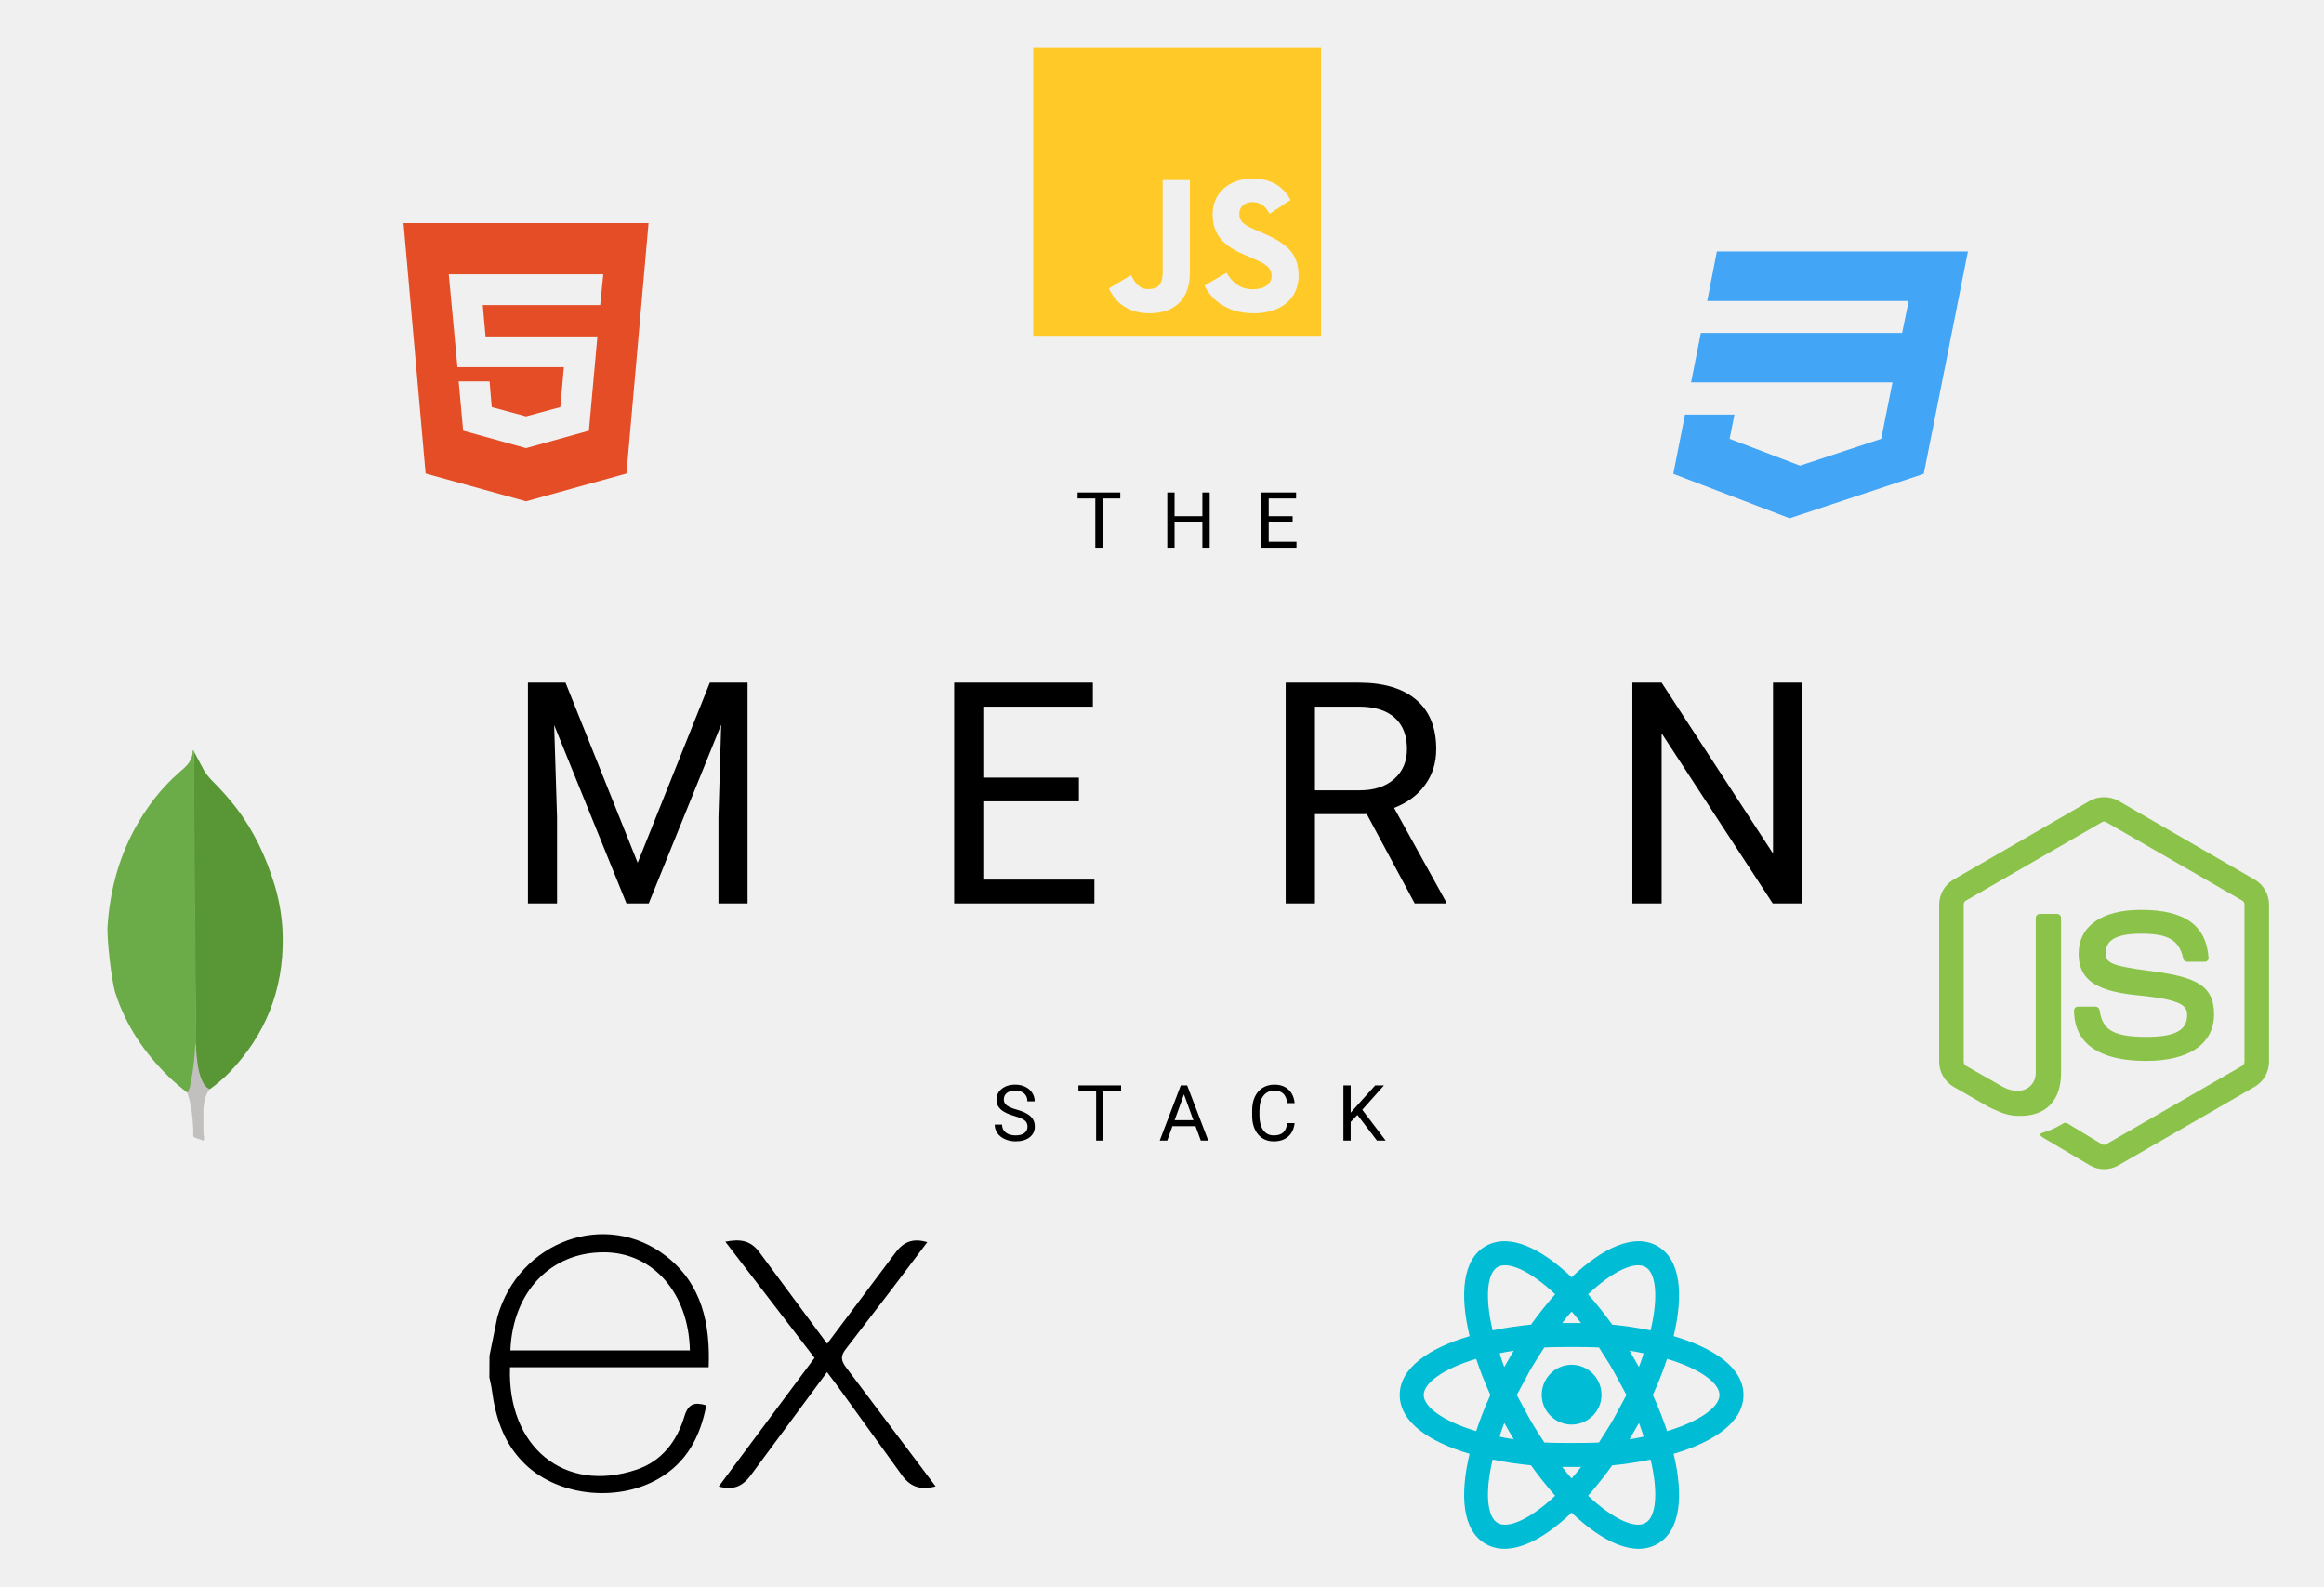
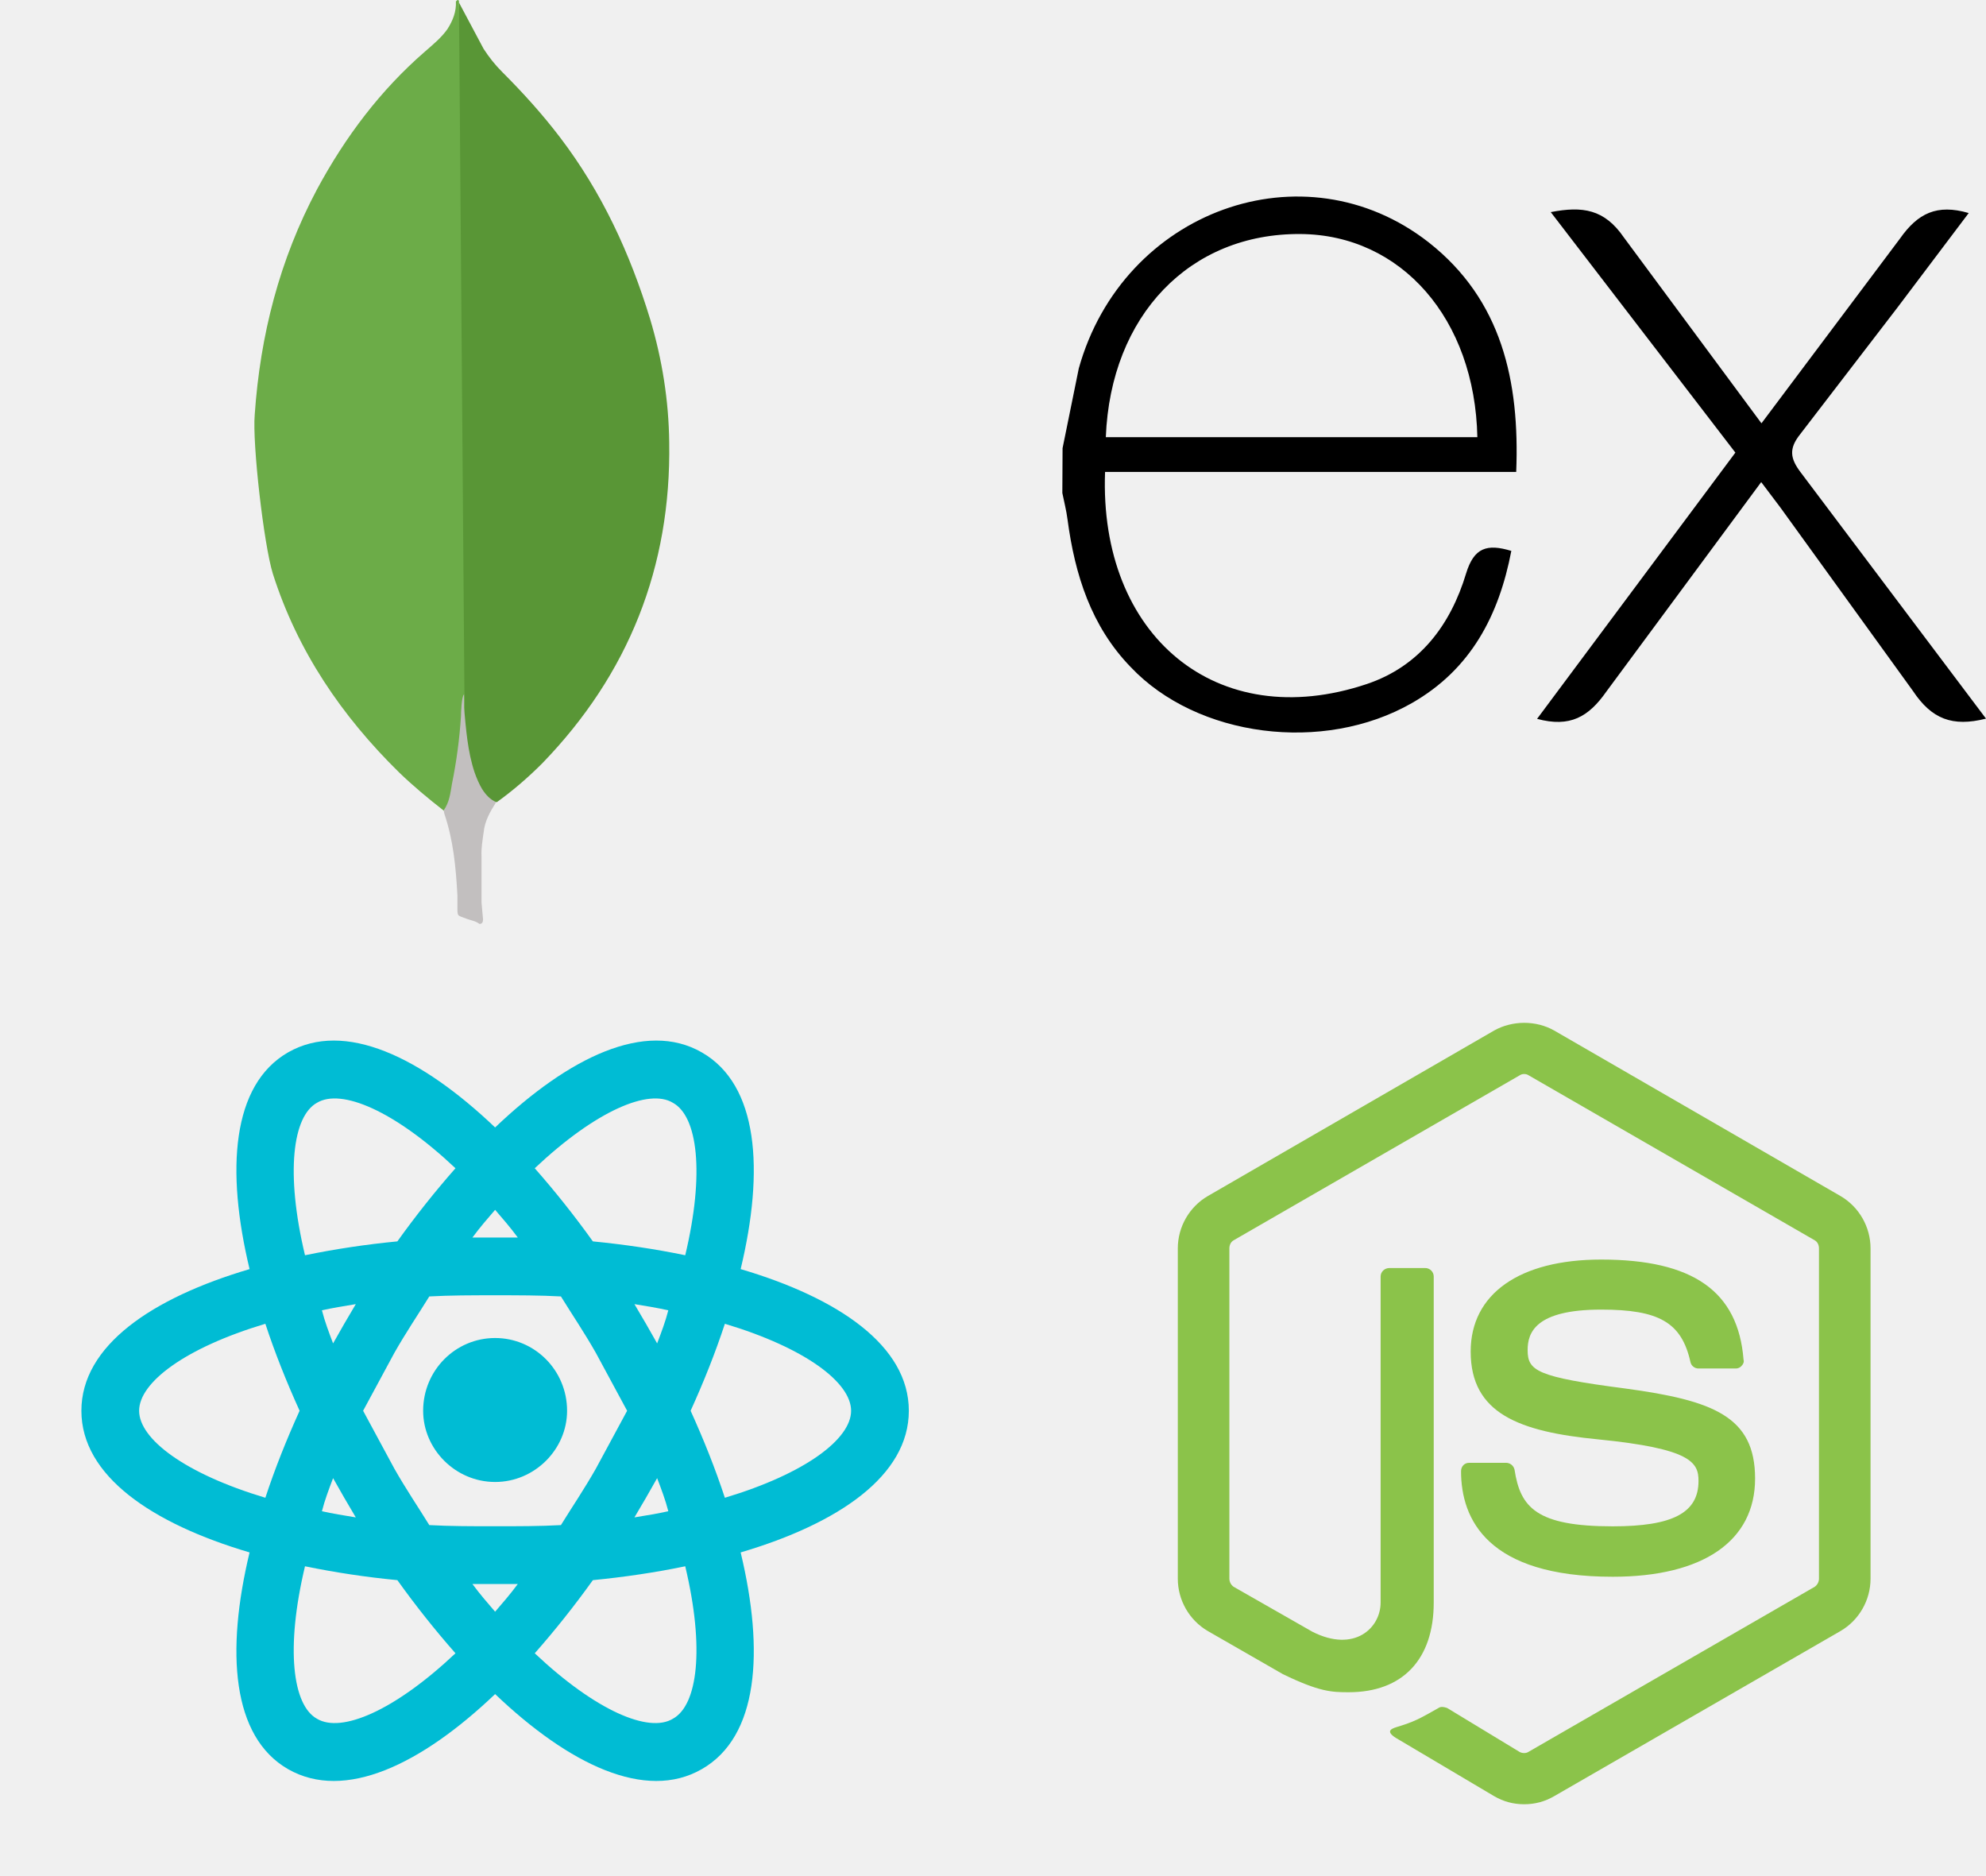
- <svg xmlns="http://www.w3.org/2000/svg" width="1078" height="736" viewBox="0 0 1078 736" fill="none">
-   <path d="M262.32 316.625L295.789 400.156L329.258 316.625H346.766V419H333.266V379.133L334.531 336.102L300.922 419H290.586L257.047 336.312L258.383 379.133V419H244.883V316.625H262.32ZM500.469 371.68H456.102V407.961H507.641V419H442.602V316.625H506.938V327.734H456.102V360.641H500.469V371.68ZM633.992 377.586H609.945V419H596.375V316.625H630.266C641.797 316.625 650.656 319.25 656.844 324.5C663.078 329.75 666.195 337.391 666.195 347.422C666.195 353.797 664.461 359.352 660.992 364.086C657.57 368.82 652.789 372.359 646.648 374.703L670.695 418.156V419H656.211L633.992 377.586ZM609.945 366.547H630.688C637.391 366.547 642.711 364.812 646.648 361.344C650.633 357.875 652.625 353.234 652.625 347.422C652.625 341.094 650.727 336.242 646.93 332.867C643.18 329.492 637.742 327.781 630.617 327.734H609.945V366.547ZM835.859 419H822.289L770.75 340.109V419H757.18V316.625H770.75L822.43 395.867V316.625H835.859V419Z" fill="black" />
-   <path d="M519.654 231.184H511.428V254H508.07V231.184H499.861V228.406H519.654V231.184ZM561.121 254H557.729V242.17H544.826V254H541.451V228.406H544.826V239.41H557.729V228.406H561.121V254ZM599.582 242.17H588.49V251.24H601.375V254H585.115V228.406H601.199V231.184H588.49V239.41H599.582V242.17Z" fill="black" />
-   <path d="M470.512 517.592C467.617 516.76 465.508 515.74 464.184 514.533C462.871 513.314 462.215 511.814 462.215 510.033C462.215 508.018 463.018 506.354 464.623 505.041C466.24 503.717 468.338 503.055 470.916 503.055C472.674 503.055 474.238 503.395 475.609 504.074C476.992 504.754 478.059 505.691 478.809 506.887C479.57 508.082 479.951 509.389 479.951 510.807H476.559C476.559 509.26 476.066 508.047 475.082 507.168C474.098 506.277 472.709 505.832 470.916 505.832C469.252 505.832 467.951 506.201 467.014 506.939C466.088 507.666 465.625 508.68 465.625 509.98C465.625 511.023 466.064 511.908 466.943 512.635C467.834 513.35 469.34 514.006 471.461 514.604C473.594 515.201 475.258 515.863 476.453 516.59C477.66 517.305 478.551 518.143 479.125 519.104C479.711 520.064 480.004 521.195 480.004 522.496C480.004 524.57 479.195 526.234 477.578 527.488C475.961 528.73 473.799 529.352 471.092 529.352C469.334 529.352 467.693 529.018 466.17 528.35C464.646 527.67 463.469 526.744 462.637 525.572C461.816 524.4 461.406 523.07 461.406 521.582H464.799C464.799 523.129 465.367 524.354 466.504 525.256C467.652 526.146 469.182 526.592 471.092 526.592C472.873 526.592 474.238 526.229 475.188 525.502C476.137 524.775 476.611 523.785 476.611 522.531C476.611 521.277 476.172 520.311 475.293 519.631C474.414 518.939 472.82 518.26 470.512 517.592ZM520.029 506.184H511.803V529H508.445V506.184H500.236V503.406H520.029V506.184ZM554.553 522.32H543.83L541.422 529H537.941L547.715 503.406H550.668L560.459 529H556.996L554.553 522.32ZM544.85 519.543H553.551L549.191 507.572L544.85 519.543ZM600.52 520.879C600.203 523.586 599.201 525.678 597.514 527.154C595.838 528.619 593.605 529.352 590.816 529.352C587.793 529.352 585.367 528.268 583.539 526.1C581.723 523.932 580.814 521.031 580.814 517.398V514.938C580.814 512.559 581.236 510.467 582.08 508.662C582.936 506.857 584.143 505.475 585.701 504.514C587.26 503.541 589.064 503.055 591.115 503.055C593.834 503.055 596.014 503.816 597.654 505.34C599.295 506.852 600.25 508.949 600.52 511.633H597.127C596.834 509.594 596.195 508.117 595.211 507.203C594.238 506.289 592.873 505.832 591.115 505.832C588.959 505.832 587.266 506.629 586.035 508.223C584.816 509.816 584.207 512.084 584.207 515.025V517.504C584.207 520.281 584.787 522.49 585.947 524.131C587.107 525.771 588.73 526.592 590.816 526.592C592.691 526.592 594.127 526.17 595.123 525.326C596.131 524.471 596.799 522.988 597.127 520.879H600.52ZM629.646 517.1L626.518 520.352V529H623.143V503.406H626.518V516.062L637.891 503.406H641.969L631.896 514.709L642.76 529H638.717L629.646 517.1Z" fill="black" />
-   <path d="M729 632.982C736.639 632.982 742.869 639.213 742.869 647C742.869 654.417 736.639 660.721 729 660.721C721.361 660.721 715.131 654.417 715.131 647C715.131 639.213 721.361 632.982 729 632.982ZM694.661 706.333C699.333 709.152 709.568 704.85 721.361 693.725C717.504 689.349 713.722 684.603 710.162 679.633C704.185 679.061 698.243 678.17 692.362 676.963C688.579 692.835 689.988 703.738 694.661 706.333ZM699.927 663.762L697.776 659.979C696.96 662.13 696.144 664.281 695.625 666.357C697.628 666.802 699.853 667.173 702.152 667.544L699.927 663.762ZM748.432 658.125L754.439 647L748.432 635.875C746.207 631.944 743.833 628.458 741.683 624.972C737.678 624.75 733.45 624.75 729 624.75C724.55 624.75 720.323 624.75 716.318 624.972C714.167 628.458 711.793 631.944 709.568 635.875L703.561 647L709.568 658.125C711.793 662.056 714.167 665.542 716.318 669.028C720.323 669.25 724.55 669.25 729 669.25C733.45 669.25 737.678 669.25 741.683 669.028C743.833 665.542 746.207 662.056 748.432 658.125ZM729 608.285C727.591 609.917 726.108 611.623 724.624 613.625H733.376C731.893 611.623 730.409 609.917 729 608.285ZM729 685.715C730.409 684.083 731.893 682.378 733.376 680.375H724.624C726.108 682.378 727.591 684.083 729 685.715ZM763.265 587.667C758.667 584.848 748.432 589.15 736.639 600.275C740.496 604.651 744.278 609.398 747.838 614.367C753.92 614.96 759.928 615.85 765.638 617.037C769.421 601.165 768.012 590.263 763.265 587.667ZM758.073 630.238L760.224 634.021C761.04 631.87 761.856 629.719 762.375 627.643C760.373 627.198 758.148 626.827 755.848 626.456L758.073 630.238ZM768.828 577.951C779.73 584.181 780.917 600.572 776.318 619.707C795.157 625.269 808.729 634.466 808.729 647C808.729 659.534 795.157 668.731 776.318 674.293C780.917 693.428 779.73 709.819 768.828 716.049C757.999 722.279 743.24 715.159 729 701.587C714.76 715.159 700.001 722.279 689.098 716.049C678.27 709.819 677.083 693.428 681.682 674.293C662.843 668.731 649.271 659.534 649.271 647C649.271 634.466 662.843 625.269 681.682 619.707C677.083 600.572 678.27 584.181 689.098 577.951C700.001 571.721 714.76 578.841 729 592.413C743.24 578.841 757.999 571.721 768.828 577.951ZM766.677 647C769.198 652.562 771.423 658.125 773.278 663.762C788.853 659.089 797.604 652.414 797.604 647C797.604 641.586 788.853 634.911 773.278 630.238C771.423 635.875 769.198 641.438 766.677 647ZM691.323 647C688.802 641.438 686.577 635.875 684.723 630.238C669.148 634.911 660.396 641.586 660.396 647C660.396 652.414 669.148 659.089 684.723 663.762C686.577 658.125 688.802 652.562 691.323 647ZM758.073 663.762L755.848 667.544C758.148 667.173 760.373 666.802 762.375 666.357C761.856 664.281 761.04 662.13 760.224 659.979L758.073 663.762ZM736.639 693.725C748.432 704.85 758.667 709.152 763.265 706.333C768.012 703.738 769.421 692.835 765.638 676.963C759.928 678.15 753.92 679.04 747.838 679.633C744.278 684.603 740.496 689.349 736.639 693.725ZM699.927 630.238L702.152 626.456C699.853 626.827 697.628 627.198 695.625 627.643C696.144 629.719 696.96 631.87 697.776 634.021L699.927 630.238ZM721.361 600.275C709.568 589.15 699.333 584.848 694.661 587.667C689.988 590.263 688.579 601.165 692.362 617.037C698.243 615.83 704.185 614.939 710.162 614.367C713.722 609.398 717.504 604.651 721.361 600.275Z" fill="#00BCD4" />
-   <path d="M479.25 22.25H612.75V155.75H479.25V22.25ZM514.331 133.797C517.298 140.101 523.157 145.292 533.169 145.292C544.294 145.292 551.933 139.359 551.933 126.38V83.512H539.325V126.083C539.325 132.462 536.729 134.093 532.65 134.093C528.348 134.093 526.568 131.127 524.566 127.641L514.331 133.797ZM558.682 132.462C562.391 139.73 569.882 145.292 581.6 145.292C593.467 145.292 602.367 139.137 602.367 127.789C602.367 117.332 596.359 112.659 585.679 108.061L582.564 106.726C577.15 104.427 574.851 102.869 574.851 99.161C574.851 96.12 577.15 93.747 580.858 93.747C584.418 93.747 586.792 95.304 588.943 99.161L598.658 92.708C594.579 85.588 588.794 82.844 580.858 82.844C569.659 82.844 562.465 89.964 562.465 99.383C562.465 109.618 568.472 114.439 577.521 118.296L580.636 119.631C586.421 122.152 589.832 123.71 589.832 128.012C589.832 131.572 586.495 134.167 581.303 134.167C575.147 134.167 571.588 130.978 568.917 126.528L558.682 132.462Z" fill="#FFCA28" />
-   <path d="M244 207.847L273.168 199.748L277.11 156.032H225.223L223.933 141.483H278.4L279.833 127.222H208.167L212.18 170.293H261.558L259.91 188.783L244 193.083L228.09 188.783L227.087 176.887H212.753L214.832 199.748L244 207.847ZM187.168 103.5H300.832L290.583 219.6L244 232.5L197.417 219.6L187.168 103.5Z" fill="#E44D26" />
-   <path d="M434 689.393C426.47 691.307 421.813 689.477 417.634 683.202L387.917 642.087L383.621 636.394L348.917 683.338C344.951 688.985 340.792 691.443 333.392 689.444L377.832 629.79L336.458 575.905C343.573 574.521 348.49 575.226 352.856 581.597L383.68 623.224L414.73 581.824C418.708 576.177 422.984 574.029 430.125 576.112L414.083 597.381L392.348 625.682C389.76 628.916 390.116 631.129 392.496 634.253L434 689.393ZM227.052 628.793L230.687 610.914C240.584 575.53 281.143 560.826 309.114 582.691C325.461 595.551 329.523 613.741 328.715 634.117H236.574C235.189 670.795 261.588 692.931 295.245 681.637C307.051 677.671 314.005 668.427 317.485 656.861C319.251 651.065 322.175 650.16 327.621 651.816C324.84 666.28 318.565 678.363 305.304 685.925C285.49 697.246 257.209 693.584 242.331 677.852C233.469 668.725 229.807 657.159 228.164 644.791C227.906 642.747 227.388 640.799 227 638.839C227.034 635.493 227.052 632.146 227.052 628.8V628.793ZM236.742 626.335H320.008C319.464 599.813 302.95 580.976 280.38 580.815C255.605 580.621 237.816 599.011 236.742 626.335Z" fill="black" />
-   <path d="M796.375 116.625L791.906 139.588H885.338L882.313 154.438H788.95L784.413 177.331H877.844L872.619 203.525L834.944 215.969L802.288 203.525L804.556 192.25H781.594L776.163 219.75L830.131 240.375L892.35 219.75L900.6 178.294L902.25 169.975L912.838 116.625H796.375Z" fill="#42A5F5" />
-   <g clip-path="url(#clip0_9_39)">
-     <path d="M89.934 348.492L94.765 357.565C95.851 359.239 97.027 360.721 98.413 362.101C102.457 366.145 106.298 370.382 109.748 374.918C117.933 385.665 123.453 397.6 127.396 410.507C129.76 418.392 131.044 426.48 131.14 434.659C131.536 459.111 123.154 480.107 106.253 497.557C103.492 500.317 100.54 502.874 97.372 505.148C95.698 505.148 94.906 503.864 94.216 502.681C92.932 500.515 92.146 498.043 91.75 495.583C91.156 492.625 90.766 489.666 90.958 486.612V485.232C90.822 484.938 89.346 349.188 89.934 348.492Z" fill="#599636" />
-     <path d="M89.934 348.192C89.736 347.796 89.538 348.096 89.341 348.288C89.437 350.268 88.746 352.033 87.666 353.718C86.478 355.393 84.906 356.677 83.328 358.057C74.561 365.647 67.66 374.816 62.134 385.071C54.781 398.872 50.991 413.663 49.916 429.235C49.424 434.852 51.693 454.671 53.463 460.39C58.293 475.571 66.97 488.292 78.209 499.333C80.969 501.991 83.922 504.458 86.976 506.827C87.864 506.827 87.96 506.036 88.164 505.447C88.553 504.189 88.85 502.903 89.052 501.601L91.032 486.816L89.934 348.192Z" fill="#6CAC48" />
-     <path d="M94.765 511.155C94.963 508.892 96.049 507.014 97.231 505.142C96.043 504.65 95.161 503.671 94.471 502.58C93.877 501.595 93.385 500.413 93 499.327C91.62 495.187 91.326 490.843 90.93 486.612V484.05C90.438 484.446 90.336 487.794 90.336 488.292C90.048 492.764 89.455 497.21 88.56 501.601C88.266 503.377 88.068 505.148 86.976 506.726C86.976 506.924 86.976 507.122 87.072 507.416C88.848 512.642 89.335 517.965 89.635 523.389V525.369C89.635 527.733 89.538 527.235 91.501 528.027C92.293 528.321 93.175 528.423 93.967 529.011C94.561 529.011 94.657 528.519 94.657 528.123L94.363 524.871V515.798C94.267 514.215 94.561 512.642 94.759 511.16L94.765 511.155Z" fill="#C2BFBF" />
+ <svg xmlns="http://www.w3.org/2000/svg" width="716" height="676" viewBox="0 0 716 676" fill="none">
+   <path d="M549.5 368.669C545.754 368.669 541.869 369.64 538.678 371.444L435.447 431.106C428.787 434.991 424.625 442.206 424.625 449.976V569.024C424.625 576.794 428.787 584.009 435.447 587.894L462.504 603.434C475.685 609.816 480.125 609.955 486.23 609.955C505.655 609.955 516.894 598.161 516.894 577.626V460.105C516.894 458.44 515.506 457.052 513.841 457.052H500.938C499.134 457.052 497.746 458.44 497.746 460.105V577.626C497.746 586.784 488.311 595.802 473.188 588.171L444.744 571.937C444.277 571.608 443.895 571.171 443.629 570.665C443.364 570.158 443.223 569.596 443.218 569.024V449.976C443.218 448.727 443.772 447.617 444.744 447.062L547.974 387.539C548.806 386.984 550.194 386.984 551.026 387.539L654.256 447.062C655.227 447.617 655.782 448.727 655.782 449.976V569.024C655.782 570.134 655.227 571.244 654.256 571.937L551.026 631.461C550.194 632.016 548.806 632.016 547.835 631.461L521.75 615.644C520.64 615.227 519.53 615.089 518.836 615.505C511.482 619.667 510.095 620.5 503.296 622.581C501.631 623.136 498.995 624.107 504.267 627.021L538.678 647.417C542.008 649.36 545.615 650.331 549.5 650.331C553.385 650.331 556.992 649.36 560.322 647.417L663.552 587.894C670.212 584.009 674.375 576.794 674.375 569.024V449.976C674.375 442.206 670.212 434.991 663.552 431.106L560.322 371.444C557.131 369.64 553.385 368.669 549.5 368.669V368.669ZM577.25 454C547.835 454 530.214 466.349 530.214 487.161C530.214 509.5 547.696 516.021 576.001 518.796C609.717 522.126 612.354 527.121 612.354 533.781C612.354 545.297 603.058 550.154 581.413 550.154C553.94 550.154 548.113 543.355 546.031 529.757C545.885 529.055 545.502 528.423 544.947 527.969C544.391 527.514 543.697 527.264 542.979 527.26H529.659C527.994 527.26 526.745 528.509 526.745 530.312C526.745 547.517 536.18 568.33 581.413 568.33C614.019 568.33 632.75 555.426 632.75 532.949C632.75 510.61 617.765 504.782 585.991 500.481C553.94 496.319 550.749 494.099 550.749 486.606C550.749 480.362 553.524 472.037 577.25 472.037C598.062 472.037 606.249 476.616 609.44 490.907C609.717 492.295 610.966 493.266 612.354 493.266H625.812C626.506 493.266 627.339 492.989 627.894 492.295C628.449 491.74 628.865 490.907 628.588 490.075C626.645 465.377 610.273 454 577.25 454Z" fill="#8BC34A" />
+   <path d="M716 259.023C703.887 262.103 696.395 259.158 689.672 249.064L641.866 182.922L634.956 173.765L579.127 249.283C572.748 258.367 566.056 262.322 554.152 259.106L625.643 163.14L559.084 76.456C570.531 74.229 578.44 75.363 585.464 85.613L635.05 152.577L685 85.977C691.4 76.893 698.278 73.438 709.767 76.789L683.959 111.004L648.994 156.532C644.832 161.735 645.404 165.294 649.233 170.32L716 259.023ZM383.083 161.537L388.932 132.774C404.853 75.852 470.1 52.199 515.097 87.372C541.394 108.06 547.929 137.322 546.628 170.102H398.401C396.174 229.105 438.642 264.715 492.786 246.546C511.777 240.167 522.964 225.296 528.563 206.69C531.404 197.366 536.107 195.909 544.869 198.573C540.395 221.841 530.3 241.28 508.968 253.445C477.093 271.656 431.597 265.766 407.663 240.458C393.406 225.775 387.516 207.169 384.873 187.272C384.457 183.984 383.624 180.851 383 177.698C383.055 172.315 383.083 166.931 383.083 161.548V161.537ZM398.672 157.583H532.621C531.747 114.917 505.18 84.614 468.872 84.354C429.016 84.042 400.399 113.627 398.672 157.583V157.583Z" fill="black" />
+   <path d="M178.5 482.276C192.791 482.276 204.446 493.931 204.446 508.5C204.446 522.375 192.791 534.169 178.5 534.169C164.209 534.169 152.554 522.375 152.554 508.5C152.554 493.931 164.209 482.276 178.5 482.276ZM114.259 619.5C123 624.773 142.148 616.725 164.209 595.913C156.994 587.726 149.918 578.846 143.258 569.55C132.076 568.48 120.96 566.813 109.958 564.555C102.881 594.248 105.518 614.644 114.259 619.5V619.5ZM124.11 539.858L120.086 532.781C118.56 536.805 117.034 540.829 116.063 544.714C119.809 545.546 123.971 546.24 128.273 546.934L124.11 539.858ZM214.853 529.313L226.091 508.5L214.853 487.688C210.69 480.334 206.25 473.813 202.226 467.291C194.734 466.875 186.825 466.875 178.5 466.875C170.175 466.875 162.266 466.875 154.774 467.291C150.75 473.813 146.31 480.334 142.148 487.688L130.909 508.5L142.148 529.313C146.31 536.666 150.75 543.188 154.774 549.709C162.266 550.125 170.175 550.125 178.5 550.125C186.825 550.125 194.734 550.125 202.226 549.709C206.25 543.188 210.69 536.666 214.853 529.313V529.313ZM178.5 436.073C175.864 439.125 173.089 442.316 170.314 446.063H186.686C183.911 442.316 181.136 439.125 178.5 436.073ZM178.5 580.928C181.136 577.875 183.911 574.684 186.686 570.938H170.314C173.089 574.684 175.864 577.875 178.5 580.928ZM242.603 397.5C234 392.227 214.853 400.275 192.791 421.088C200.006 429.274 207.083 438.154 213.743 447.45C225.12 448.56 236.359 450.225 247.043 452.445C254.119 422.753 251.483 402.356 242.603 397.5ZM232.89 477.143L236.914 484.219C238.44 480.195 239.966 476.171 240.938 472.286C237.191 471.454 233.029 470.76 228.728 470.066L232.89 477.143V477.143ZM253.009 379.324C273.405 390.979 275.625 421.643 267.023 457.44C302.265 467.846 327.656 485.051 327.656 508.5C327.656 531.949 302.265 549.154 267.023 559.56C275.625 595.358 273.405 626.021 253.009 637.676C232.751 649.331 205.14 636.011 178.5 610.62C151.86 636.011 124.249 649.331 103.853 637.676C83.595 626.021 81.375 595.358 89.978 559.56C54.735 549.154 29.344 531.949 29.344 508.5C29.344 485.051 54.735 467.846 89.978 457.44C81.375 421.643 83.595 390.979 103.853 379.324C124.249 367.669 151.86 380.989 178.5 406.38C205.14 380.989 232.751 367.669 253.009 379.324ZM248.985 508.5C253.703 518.906 257.865 529.313 261.334 539.858C290.471 531.116 306.844 518.629 306.844 508.5C306.844 498.371 290.471 485.884 261.334 477.143C257.865 487.688 253.703 498.094 248.985 508.5ZM108.015 508.5C103.298 498.094 99.135 487.688 95.666 477.143C66.529 485.884 50.156 498.371 50.156 508.5C50.156 518.629 66.529 531.116 95.666 539.858C99.135 529.313 103.298 518.906 108.015 508.5ZM232.89 539.858L228.728 546.934C233.029 546.24 237.191 545.546 240.938 544.714C239.966 540.829 238.44 536.805 236.914 532.781L232.89 539.858V539.858ZM192.791 595.913C214.853 616.725 234 624.773 242.603 619.5C251.483 614.644 254.119 594.248 247.043 564.555C236.359 566.775 225.12 568.44 213.743 569.55C207.083 578.846 200.006 587.726 192.791 595.913V595.913ZM124.11 477.143L128.273 470.066C123.971 470.76 119.809 471.454 116.063 472.286C117.034 476.171 118.56 480.195 120.086 484.219L124.11 477.143ZM164.209 421.088C142.148 400.275 123 392.227 114.259 397.5C105.518 402.356 102.881 422.753 109.958 452.445C120.96 450.187 132.076 448.52 143.258 447.45C149.918 438.154 156.994 429.274 164.209 421.088V421.088Z" fill="#00BCD4" />
+   <g clip-path="url(#clip0_102_15)">
+     <path d="M165.459 0.905L174.346 17.597C176.344 20.677 178.509 23.404 181.058 25.943C188.499 33.383 195.565 41.178 201.912 49.523C216.97 69.295 227.127 91.252 234.38 114.999C238.73 129.506 241.092 144.387 241.269 159.434C241.997 204.42 226.575 243.048 195.481 275.152C190.403 280.23 184.971 284.934 179.144 289.117C176.063 289.117 174.606 286.755 173.337 284.58C170.975 280.594 169.528 276.047 168.8 271.52C167.707 266.077 166.989 260.635 167.343 255.016V252.476C167.093 251.935 164.377 2.185 165.459 0.905Z" fill="#599636" />
+     <path d="M165.459 0.354C165.095 -0.375 164.731 0.177 164.367 0.531C164.544 4.173 163.274 7.42 161.286 10.521C159.101 13.601 156.208 15.963 153.305 18.502C137.175 32.468 124.48 49.336 114.313 68.203C100.785 93.594 93.812 120.806 91.835 149.455C90.93 159.788 95.103 196.251 98.36 206.772C107.247 234.703 123.21 258.106 143.887 278.419C148.965 283.31 154.398 287.847 160.017 292.207C161.651 292.207 161.828 290.751 162.202 289.668C162.918 287.353 163.465 284.988 163.836 282.592L167.478 255.39L165.459 0.354Z" fill="#6CAC48" />
+     <path d="M174.346 300.168C174.71 296.006 176.708 292.551 178.883 289.106C176.698 288.201 175.075 286.401 173.805 284.392C172.712 282.582 171.807 280.407 171.099 278.409C168.56 270.791 168.019 262.799 167.291 255.016V250.302C166.385 251.03 166.198 257.19 166.198 258.106C165.669 266.333 164.577 274.514 162.931 282.592C162.389 285.86 162.025 289.117 160.017 292.02C160.017 292.384 160.017 292.749 160.194 293.29C163.461 302.905 164.356 312.697 164.908 322.677V326.319C164.908 330.669 164.731 329.753 168.342 331.21C169.799 331.751 171.422 331.939 172.879 333.021C173.972 333.021 174.149 332.115 174.149 331.387L173.607 325.403V308.712C173.431 305.798 173.972 302.905 174.336 300.179L174.346 300.168Z" fill="#C2BFBF" />
  </g>
-   <path d="M976 369.725C973.705 369.725 971.325 370.32 969.37 371.425L906.13 407.975C902.05 410.355 899.5 414.775 899.5 419.535V492.465C899.5 497.225 902.05 501.645 906.13 504.025L922.705 513.545C930.78 517.455 933.5 517.54 937.24 517.54C949.14 517.54 956.025 510.315 956.025 497.735V425.74C956.025 424.72 955.175 423.87 954.155 423.87H946.25C945.145 423.87 944.295 424.72 944.295 425.74V497.735C944.295 503.345 938.515 508.87 929.25 504.195L911.825 494.25C911.539 494.048 911.305 493.781 911.142 493.47C910.98 493.16 910.893 492.815 910.89 492.465V419.535C910.89 418.77 911.23 418.09 911.825 417.75L975.065 381.285C975.575 380.945 976.425 380.945 976.935 381.285L1040.17 417.75C1040.77 418.09 1041.11 418.77 1041.11 419.535V492.465C1041.11 493.145 1040.77 493.825 1040.17 494.25L976.935 530.715C976.425 531.055 975.575 531.055 974.98 530.715L959 521.025C958.32 520.77 957.64 520.685 957.215 520.94C952.71 523.49 951.86 524 947.695 525.275C946.675 525.615 945.06 526.21 948.29 527.995L969.37 540.49C971.41 541.68 973.62 542.275 976 542.275C978.38 542.275 980.59 541.68 982.63 540.49L1045.87 504.025C1049.95 501.645 1052.5 497.225 1052.5 492.465V419.535C1052.5 414.775 1049.95 410.355 1045.87 407.975L982.63 371.425C980.675 370.32 978.38 369.725 976 369.725ZM993 422C974.98 422 964.185 429.565 964.185 442.315C964.185 456 974.895 459.995 992.235 461.695C1012.89 463.735 1014.51 466.795 1014.51 470.875C1014.51 477.93 1008.81 480.905 995.55 480.905C978.72 480.905 975.15 476.74 973.875 468.41C973.785 467.979 973.551 467.593 973.211 467.314C972.87 467.036 972.445 466.882 972.005 466.88H963.845C962.825 466.88 962.06 467.645 962.06 468.75C962.06 479.29 967.84 492.04 995.55 492.04C1015.53 492.04 1027 484.135 1027 470.365C1027 456.68 1017.82 453.11 998.355 450.475C978.72 447.925 976.765 446.565 976.765 441.975C976.765 438.15 978.465 433.05 993 433.05C1005.75 433.05 1010.76 435.855 1012.72 444.61C1012.89 445.46 1013.66 446.055 1014.51 446.055H1022.75C1023.18 446.055 1023.68 445.885 1024.02 445.46C1024.36 445.12 1024.62 444.61 1024.45 444.1C1023.26 428.97 1013.23 422 993 422Z" fill="#8BC34A" />
  <defs>
-     <clipPath id="clip0_9_39">
-       <rect width="181" height="181" fill="white" transform="translate(0 348)" />
+     <clipPath id="clip0_102_15">
+       <rect width="333" height="333" fill="white" />
    </clipPath>
  </defs>
</svg>
